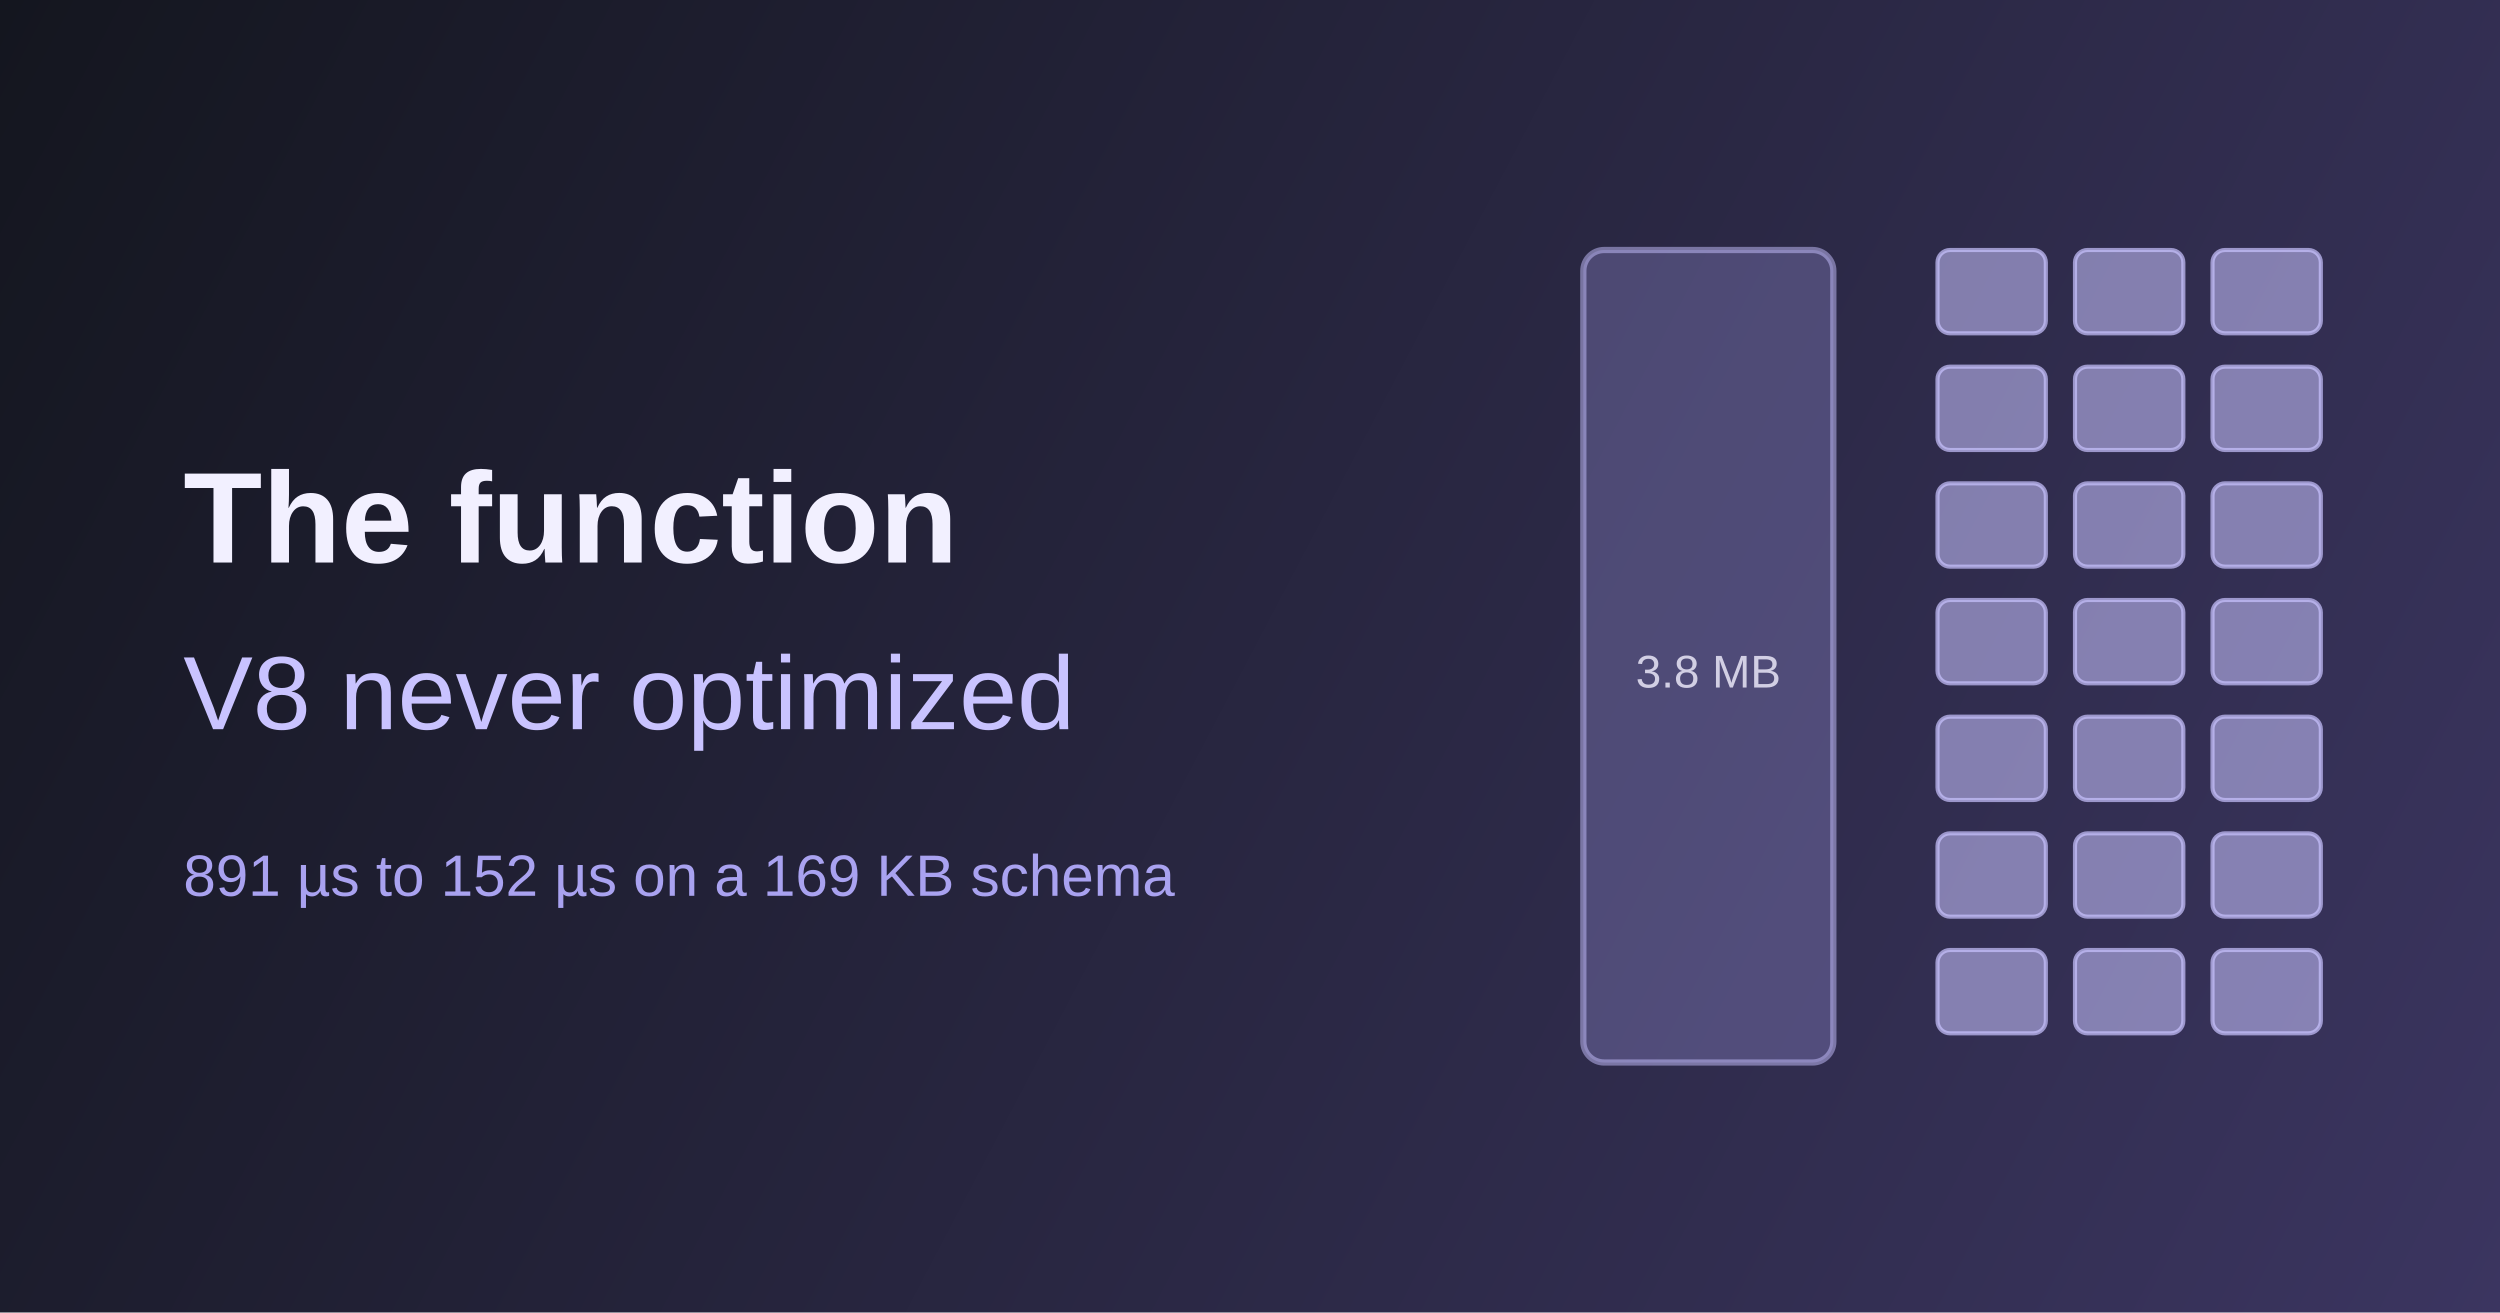
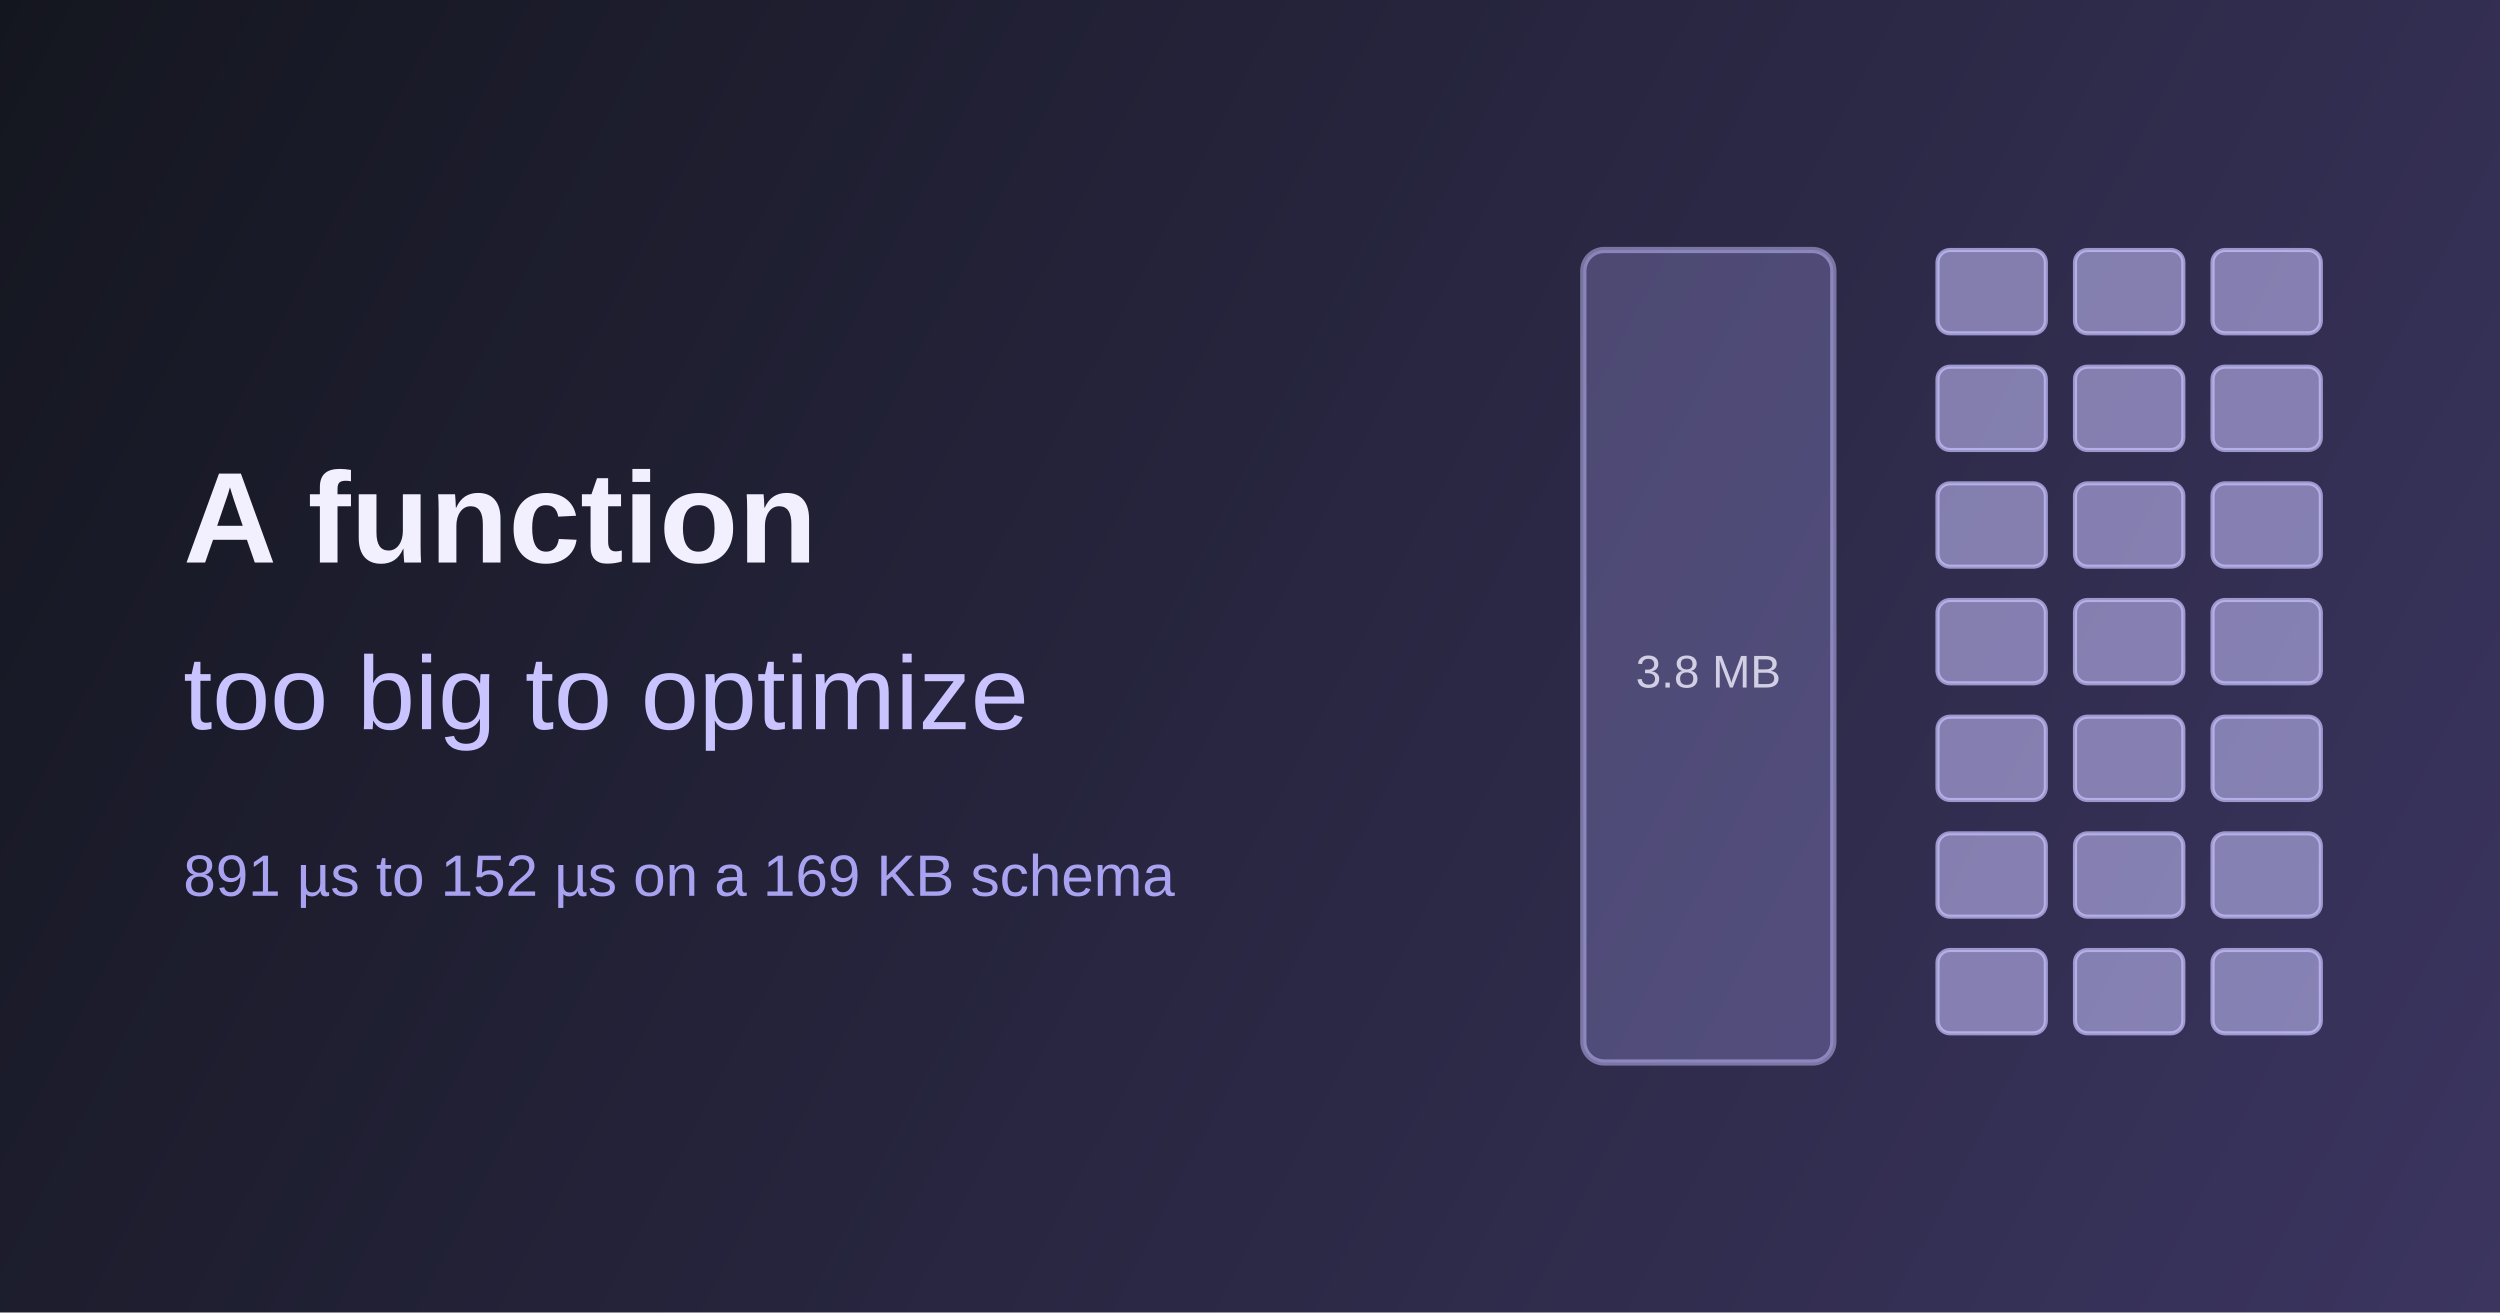
<svg xmlns="http://www.w3.org/2000/svg" width="1200" height="630" viewBox="0 0 1200 630" fill="none">
  <defs>
    <linearGradient id="g" x1="0" y1="0" x2="1200" y2="630" gradientUnits="userSpaceOnUse">
      <stop stop-color="#14161F" />
      <stop offset="1" stop-color="#3B3560" />
    </linearGradient>
  </defs>
  <rect width="1200" height="630" fill="url(#g)" />
  <rect x="760" y="120" width="120" height="390" rx="10" fill="#A9A2F0" fill-opacity="0.28" stroke="#C9C3FF" stroke-opacity="0.5" stroke-width="3" />
  <text x="820" y="330" fill="#F2F0FF" fill-opacity="0.8" font-size="22" font-family="Atkinson, Arial, sans-serif" text-anchor="middle">3.8 MB</text>
  <g fill="#C9C3FF" fill-opacity="0.55" stroke="#C9C3FF" stroke-opacity="0.7" stroke-width="2">
    <rect x="930" y="120" width="52" height="40" rx="6" />
    <rect x="996" y="120" width="52" height="40" rx="6" />
    <rect x="1062" y="120" width="52" height="40" rx="6" />
    <rect x="930" y="176" width="52" height="40" rx="6" />
    <rect x="996" y="176" width="52" height="40" rx="6" />
    <rect x="1062" y="176" width="52" height="40" rx="6" />
    <rect x="930" y="232" width="52" height="40" rx="6" />
    <rect x="996" y="232" width="52" height="40" rx="6" />
    <rect x="1062" y="232" width="52" height="40" rx="6" />
    <rect x="930" y="288" width="52" height="40" rx="6" />
    <rect x="996" y="288" width="52" height="40" rx="6" />
    <rect x="1062" y="288" width="52" height="40" rx="6" />
    <rect x="930" y="344" width="52" height="40" rx="6" />
    <rect x="996" y="344" width="52" height="40" rx="6" />
    <rect x="1062" y="344" width="52" height="40" rx="6" />
    <rect x="930" y="400" width="52" height="40" rx="6" />
    <rect x="996" y="400" width="52" height="40" rx="6" />
    <rect x="1062" y="400" width="52" height="40" rx="6" />
    <rect x="930" y="456" width="52" height="40" rx="6" />
    <rect x="996" y="456" width="52" height="40" rx="6" />
    <rect x="1062" y="456" width="52" height="40" rx="6" />
  </g>
-   <text x="88" y="270" fill="#F2F0FF" font-size="62" font-family="Atkinson, Arial, sans-serif" font-weight="700">The function</text>
-   <text x="88" y="350" fill="#C9C3FF" font-size="50" font-family="Atkinson, Arial, sans-serif">V8 never optimized</text>
+   <text x="88" y="270" fill="#F2F0FF" font-size="62" font-family="Atkinson, Arial, sans-serif" font-weight="700">A function</text>
+   <text x="88" y="350" fill="#C9C3FF" font-size="50" font-family="Atkinson, Arial, sans-serif">too big to optimize</text>
  <text x="88" y="430" fill="#A9A2F0" font-size="28" font-family="Atkinson, Arial, sans-serif">891 µs to 152 µs on a 169 KB schema</text>
</svg>
